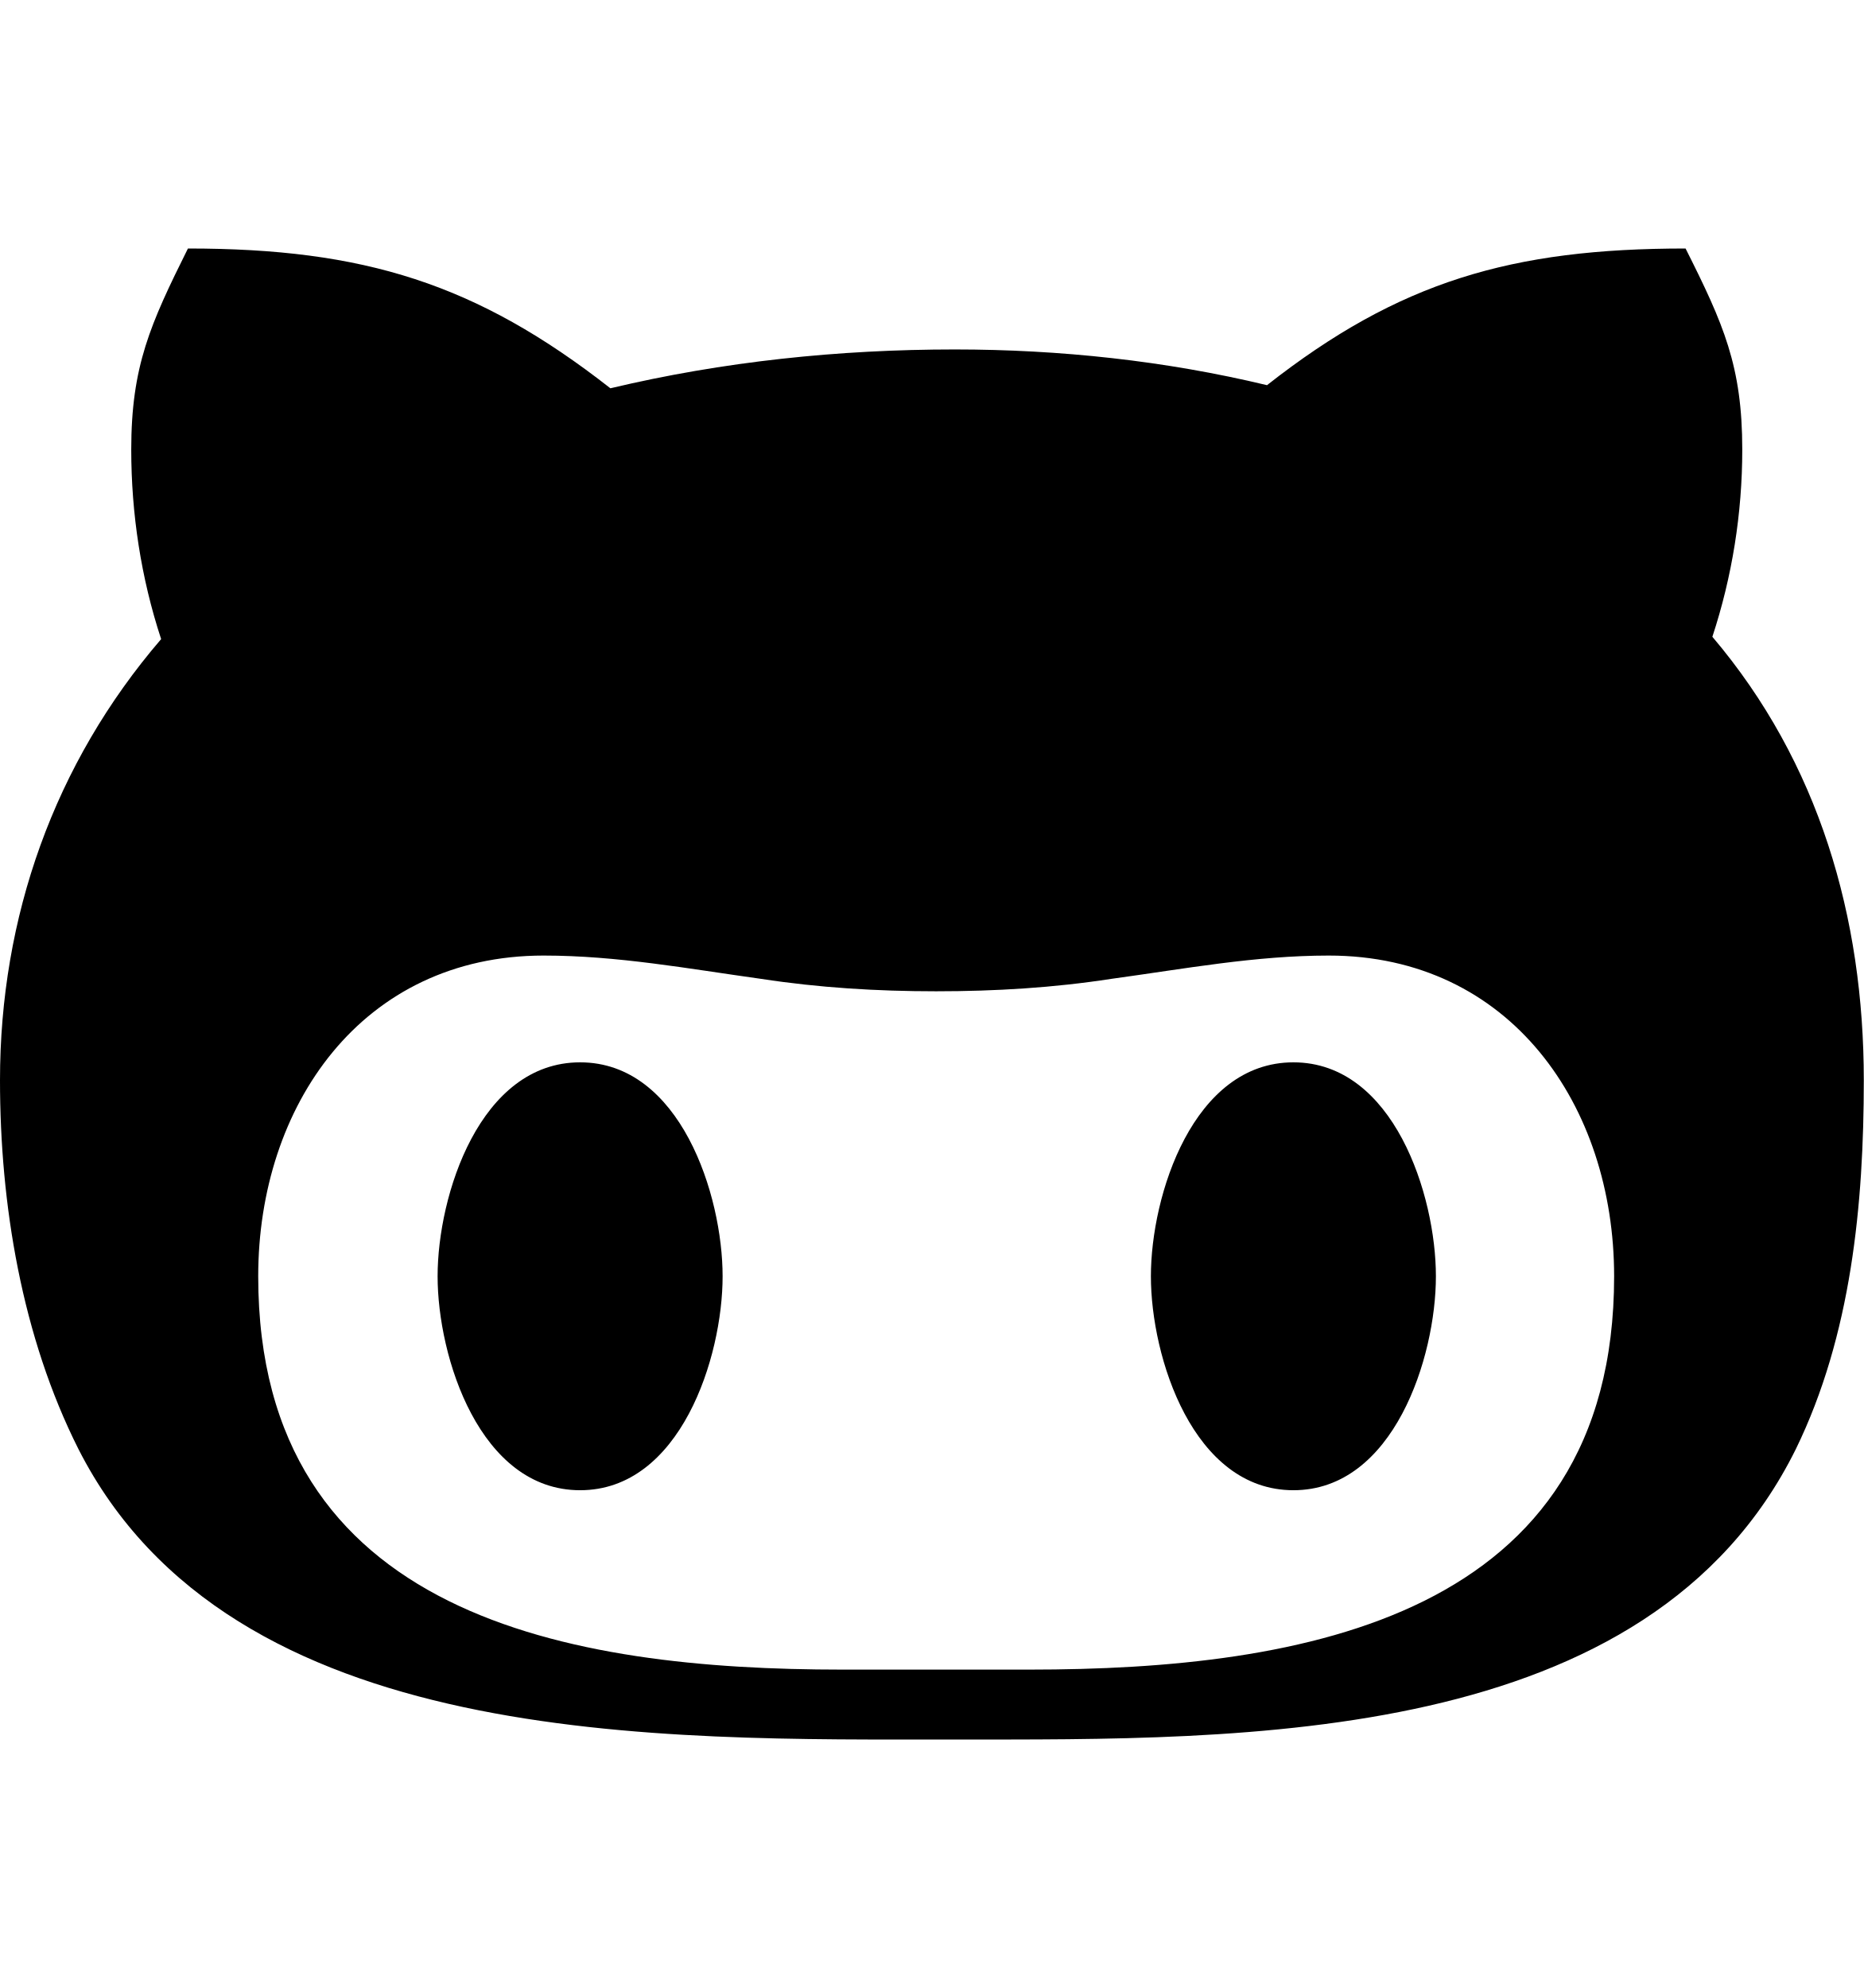
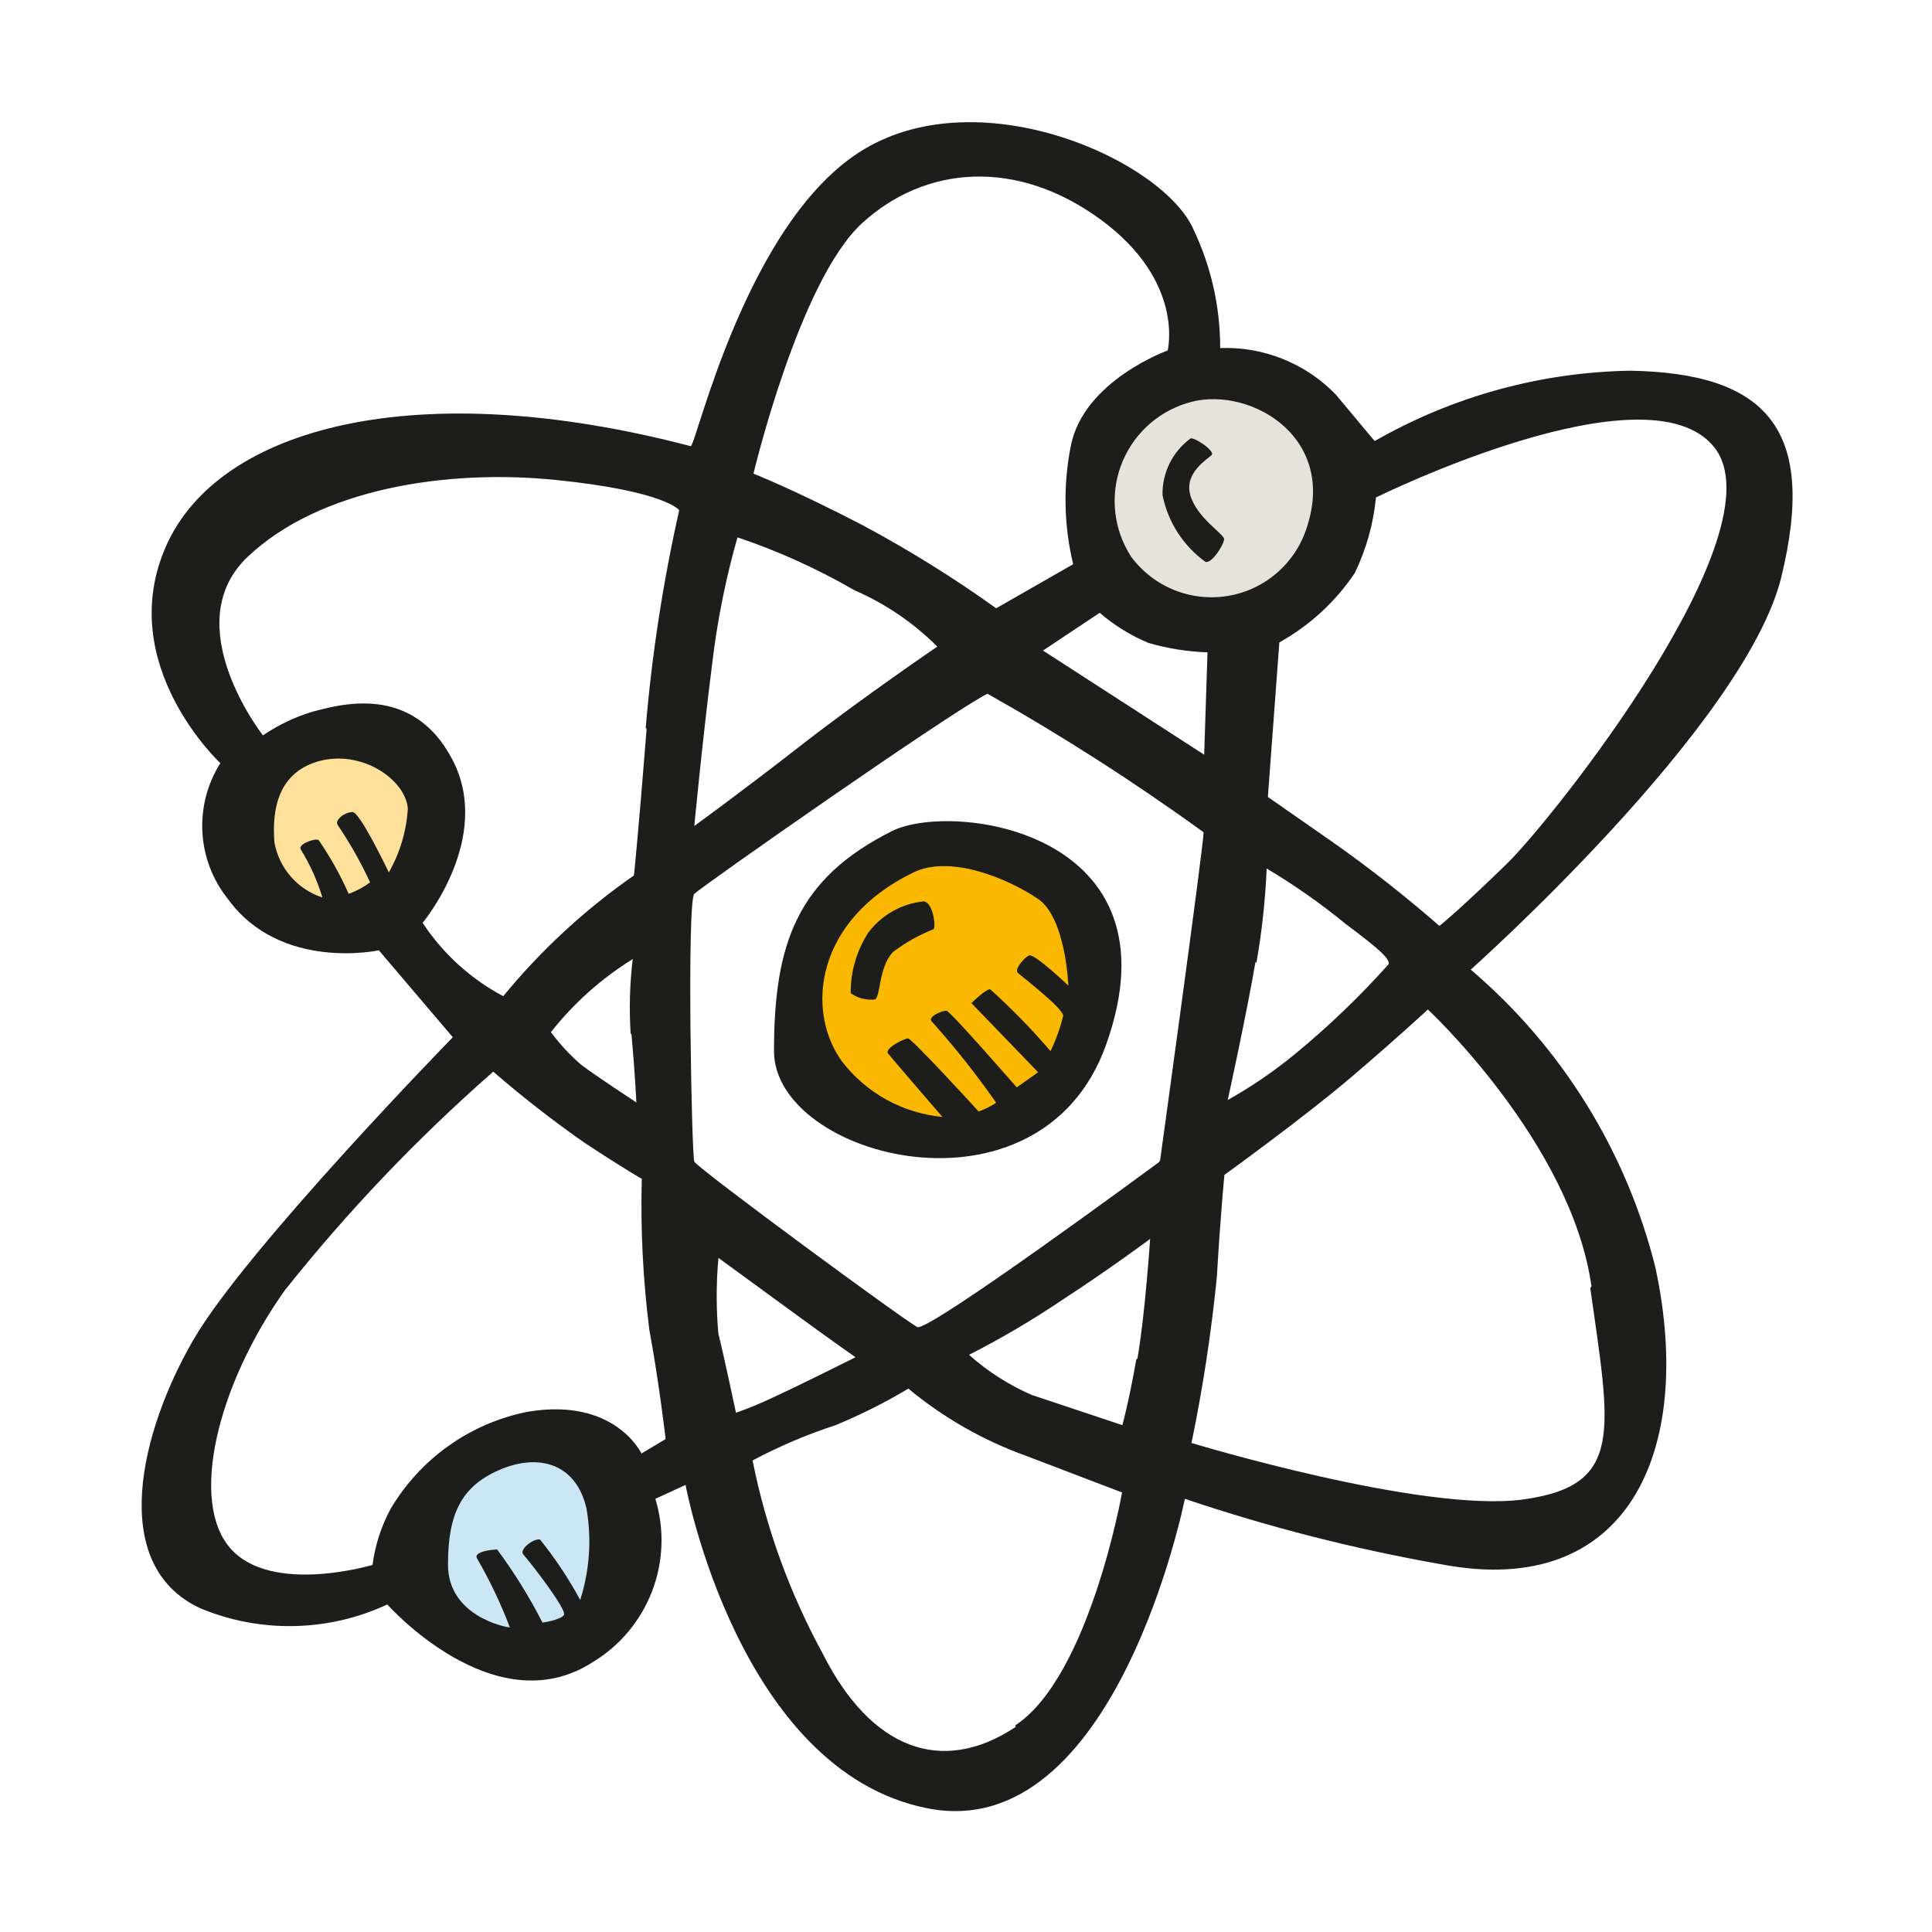
- <svg xmlns="http://www.w3.org/2000/svg" viewBox="0 0 480 512">
-   <path d="M186.1 328.7c0 20.9-10.9 55.1-36.7 55.1s-36.7-34.2-36.7-55.1 10.9-55.1 36.7-55.1 36.7 34.2 36.7 55.1zM480 278.2c0 31.9-3.2 65.7-17.5 95-37.9 76.6-142.1 74.8-216.7 74.8-75.8 0-186.2 2.7-225.6-74.8-14.6-29-20.2-63.1-20.2-95 0-41.9 13.9-81.5 41.5-113.6-5.2-15.8-7.7-32.4-7.7-48.8 0-21.5 4.9-32.3 14.6-51.8 45.3 0 74.3 9 108.8 36 29-6.9 58.8-10 88.7-10 27 0 54.2 2.9 80.4 9.2 34-26.7 63-35.2 107.8-35.2 9.8 19.5 14.6 30.3 14.6 51.8 0 16.4-2.6 32.7-7.7 48.2 27.5 32.4 39 72.3 39 114.2zm-64.3 50.5c0-43.9-26.7-82.6-73.5-82.6-18.9 0-37 3.4-56 6-14.9 2.3-29.8 3.2-45.1 3.2-15.2 0-30.1-.9-45.1-3.2-18.7-2.6-37-6-56-6-46.8 0-73.5 38.7-73.5 82.6 0 87.8 80.4 101.3 150.4 101.3h48.2c70.3 0 150.6-13.4 150.6-101.3zm-82.6-55.1c-25.8 0-36.7 34.2-36.7 55.1s10.9 55.1 36.7 55.1 36.7-34.2 36.7-55.1-10.9-55.1-36.7-55.1z" />
+ <svg xmlns="http://www.w3.org/2000/svg" width="800px" height="800px" viewBox="0 0 64 64">
+   <path d="m59 19.15c1.21-4.92-.46-6.79-5-6.87a17.62 17.62 0 0 0 -8.46 2.33s.09.12-1.29-1.54a5.07 5.07 0 0 0 -3.83-1.54 9.1 9.1 0 0 0 -.88-3.92c-1-2.29-7-5-10.91-2.67s-5.58 9.88-5.75 9.84c-9.08-2.38-15.62-.63-17.37 3.29s1.79 7.21 1.79 7.21a3.88 3.88 0 0 0 .25 4.5c1.75 2.41 5 1.7 5 1.7l2.45 2.88s-6.83 7-8.58 10-2.88 7.46.2 8.91a7.68 7.68 0 0 0 6.21-.12s3.54 4 6.79 1.92a4.72 4.72 0 0 0 2.09-5.42l1-.46s1.75 9.46 8 10.71 8.54-10.25 8.54-10.25a58 58 0 0 0 8.5 2.17c6.18 1.18 8.39-3.75 7.09-9.82a19 19 0 0 0 -6.12-9.88s9.04-8.05 10.28-12.97zm-37.75 29s-.88-1.88-3.79-1.38a6.82 6.82 0 0 0 -4.53 3.23 5.41 5.41 0 0 0 -.59 1.84s-3.33 1-4.7-.54-.46-5.38 1.79-8.55a55.74 55.74 0 0 1 6.91-7.25 36.87 36.87 0 0 0 3 2.34c1.38.91 1.92 1.21 1.92 1.21a32.75 32.75 0 0 0 .25 5c.33 1.79.54 3.62.54 3.62zm-.33-13.88c.12 1.34.16 2.25.16 2.25s-1.33-.87-1.83-1.25a6.58 6.58 0 0 1 -1-1.08 10.49 10.49 0 0 1 2.71-2.42 13.51 13.51 0 0 0 -.07 2.46zm.5-10.12c-.28 3.54-.42 4.85-.42 4.85a21.49 21.49 0 0 0 -4.33 4 7.3 7.3 0 0 1 -2.67-2.43s2.33-2.79 1-5.38-3.79-1.83-4.63-1.62a6 6 0 0 0 -1.66.79s-2.88-3.67-.5-5.92 6.58-2.91 10.21-2.54 4.08 1 4.08 1a53 53 0 0 0 -1.11 7.21zm20.2 7.75a24.17 24.17 0 0 0 .34-3.13 21.27 21.27 0 0 1 2.62 1.84c1.17.87 1.46 1.16 1.42 1.33a28 28 0 0 1 -3.13 3 15.3 15.3 0 0 1 -2.2 1.5s.63-2.87.92-4.58zm-1.62-10.29-.11 3.39-5.34-3.45 1.88-1.25a6 6 0 0 0 1.62 1 8 8 0 0 0 1.95.31zm-11.45-14.21c2.09-1.92 5.13-2.17 7.92-.12s2.21 4.33 2.21 4.33-2.79 1-3.21 3.17a9.15 9.15 0 0 0 .08 3.91l-2.55 1.46a40.18 40.18 0 0 0 -4.42-2.75c-2.25-1.17-3.62-1.71-3.62-1.71s1.51-6.37 3.59-8.29zm-4.96 14.6a26.73 26.73 0 0 1 .84-4.2 21.29 21.29 0 0 1 3.87 1.75 8.89 8.89 0 0 1 2.75 1.87s-2.46 1.67-4.54 3.29-3.51 2.65-3.51 2.65.26-2.75.59-5.36zm.21 22.21a13.79 13.79 0 0 1 0-2.54l2.63 1.92c1.08.79 1.91 1.37 1.91 1.37s-1.83.92-2.75 1.34a12.27 12.27 0 0 1 -1.21.5s-.38-1.8-.58-2.61zm9.84 13c-2.46 1.63-4.8.71-6.38-2.42a22.6 22.6 0 0 1 -2.33-6.41 17.19 17.19 0 0 1 2.75-1.17 18.18 18.18 0 0 0 2.41-1.21 13 13 0 0 0 3.91 2.23l3.17 1.21s-1.08 6.09-3.53 7.71zm4-12.17c-.25 1.42-.46 2.17-.46 2.17l-3-1a7.79 7.79 0 0 1 -2.08-1.33 29.06 29.06 0 0 0 3.12-1.84c1.54-1 2.88-2 2.88-2s-.17 2.53-.42 3.96zm.75-6.54s-7.63 5.63-8 5.46-7.3-5.27-7.39-5.48-.25-8.62 0-8.87 8.46-6 9.71-6.63a74.47 74.47 0 0 1 7.16 4.59c.02.29-1.44 10.87-1.44 10.87zm14.29 4.17c.67 4.75 1.12 6.54-2.21 7s-11-1.87-11-1.87a53.2 53.2 0 0 0 .84-5.5c.12-2.05.25-3.38.25-3.38s2.66-1.92 4.24-3.27 2.5-2.21 2.5-2.21 4.75 4.42 5.42 9.17zm-5-12a42.75 42.75 0 0 0 -3.5-2.75l-2.18-1.52.38-5.12a7.25 7.25 0 0 0 2.5-2.3 7.35 7.35 0 0 0 .7-2.5s9-4.45 11.21-1.66-5.37 12.33-6.87 13.79-2.16 2-2.16 2z" fill="#1d1d1b" />
+   <path d="m39.3 13.36c1.93-.64 5 1 4 4.08a3.31 3.31 0 0 1 -5.83 1 3.39 3.39 0 0 1 1.83-5.08z" fill="#e6e4da" />
+   <path d="m39.43 14.53c.1-.08.83.41.71.54s-.92.58-.71 1.33 1.12 1.29 1.12 1.46-.41.83-.62.75a3.59 3.59 0 0 1 -1.42-2.21 2.27 2.27 0 0 1 .92-1.87z" fill="#1d1d1b" />
+   <path d="m29.55 27.53c2-1 9.62 0 7.09 7.08-2.17 6.08-11 3.75-11 .21s.75-5.71 3.91-7.29z" fill="#1d1d1b" />
+   <path d="m30.26 28.9c1.26-.61 3.21.25 4.13.88s1 2.87 1 2.87-1.13-1.08-1.3-1-.5.46-.37.58 1.5 1.17 1.5 1.42a6 6 0 0 1 -.42 1.17 21.82 21.82 0 0 0 -2-2.05c-.16 0-.62.46-.62.46l2.21 2.29-.71.5s-2.21-2.54-2.33-2.54-.59.17-.5.34a28 28 0 0 1 2.15 2.71 2.75 2.75 0 0 1 -.58.29s-2.21-2.42-2.34-2.42-.79.33-.66.5 1.8 2.1 1.8 2.1a4.77 4.77 0 0 1 -3.33-1.84c-1.21-1.68-.89-4.68 2.37-6.26z" fill="#fab900" />
+   <path d="m30.59 29.86c.3 0 .42.79.34.92a5.59 5.59 0 0 0 -1.34.75c-.5.5-.41 1.54-.62 1.58a1.16 1.16 0 0 1 -.79-.21 3.64 3.64 0 0 1 .58-2 2.62 2.62 0 0 1 1.83-1.04z" fill="#1d1d1b" />
+   <path d="m16.55 48.69c1.3-.56 2.54-.21 2.88 1.29a6.37 6.37 0 0 1 -.21 3.02 13.32 13.32 0 0 0 -1.33-2c-.21-.05-.71.33-.55.5s1.46 1.83 1.34 2-.71.25-.71.25a17.17 17.17 0 0 0 -1.5-2.42c-.21 0-.79.08-.67.29a15.73 15.73 0 0 1 1.09 2.29c-.13 0-2.05-.37-2.05-2.08s.46-2.6 1.71-3.14z" fill="#cbe7f5" />
+   <path d="m10.51 25.23c1.45-.43 2.92.59 3 1.55a4.86 4.86 0 0 1 -.63 2.12s-.95-2-1.2-2-.59.25-.5.42a13.42 13.42 0 0 1 1.08 1.91 2.78 2.78 0 0 1 -.71.38 10.88 10.88 0 0 0 -1-1.79c-.17-.05-.71.16-.58.33a6.65 6.65 0 0 1 .71 1.58 2.35 2.35 0 0 1 -1.59-1.83c-.09-1.17.17-2.29 1.42-2.67z" fill="#ffe19b" />
</svg>
